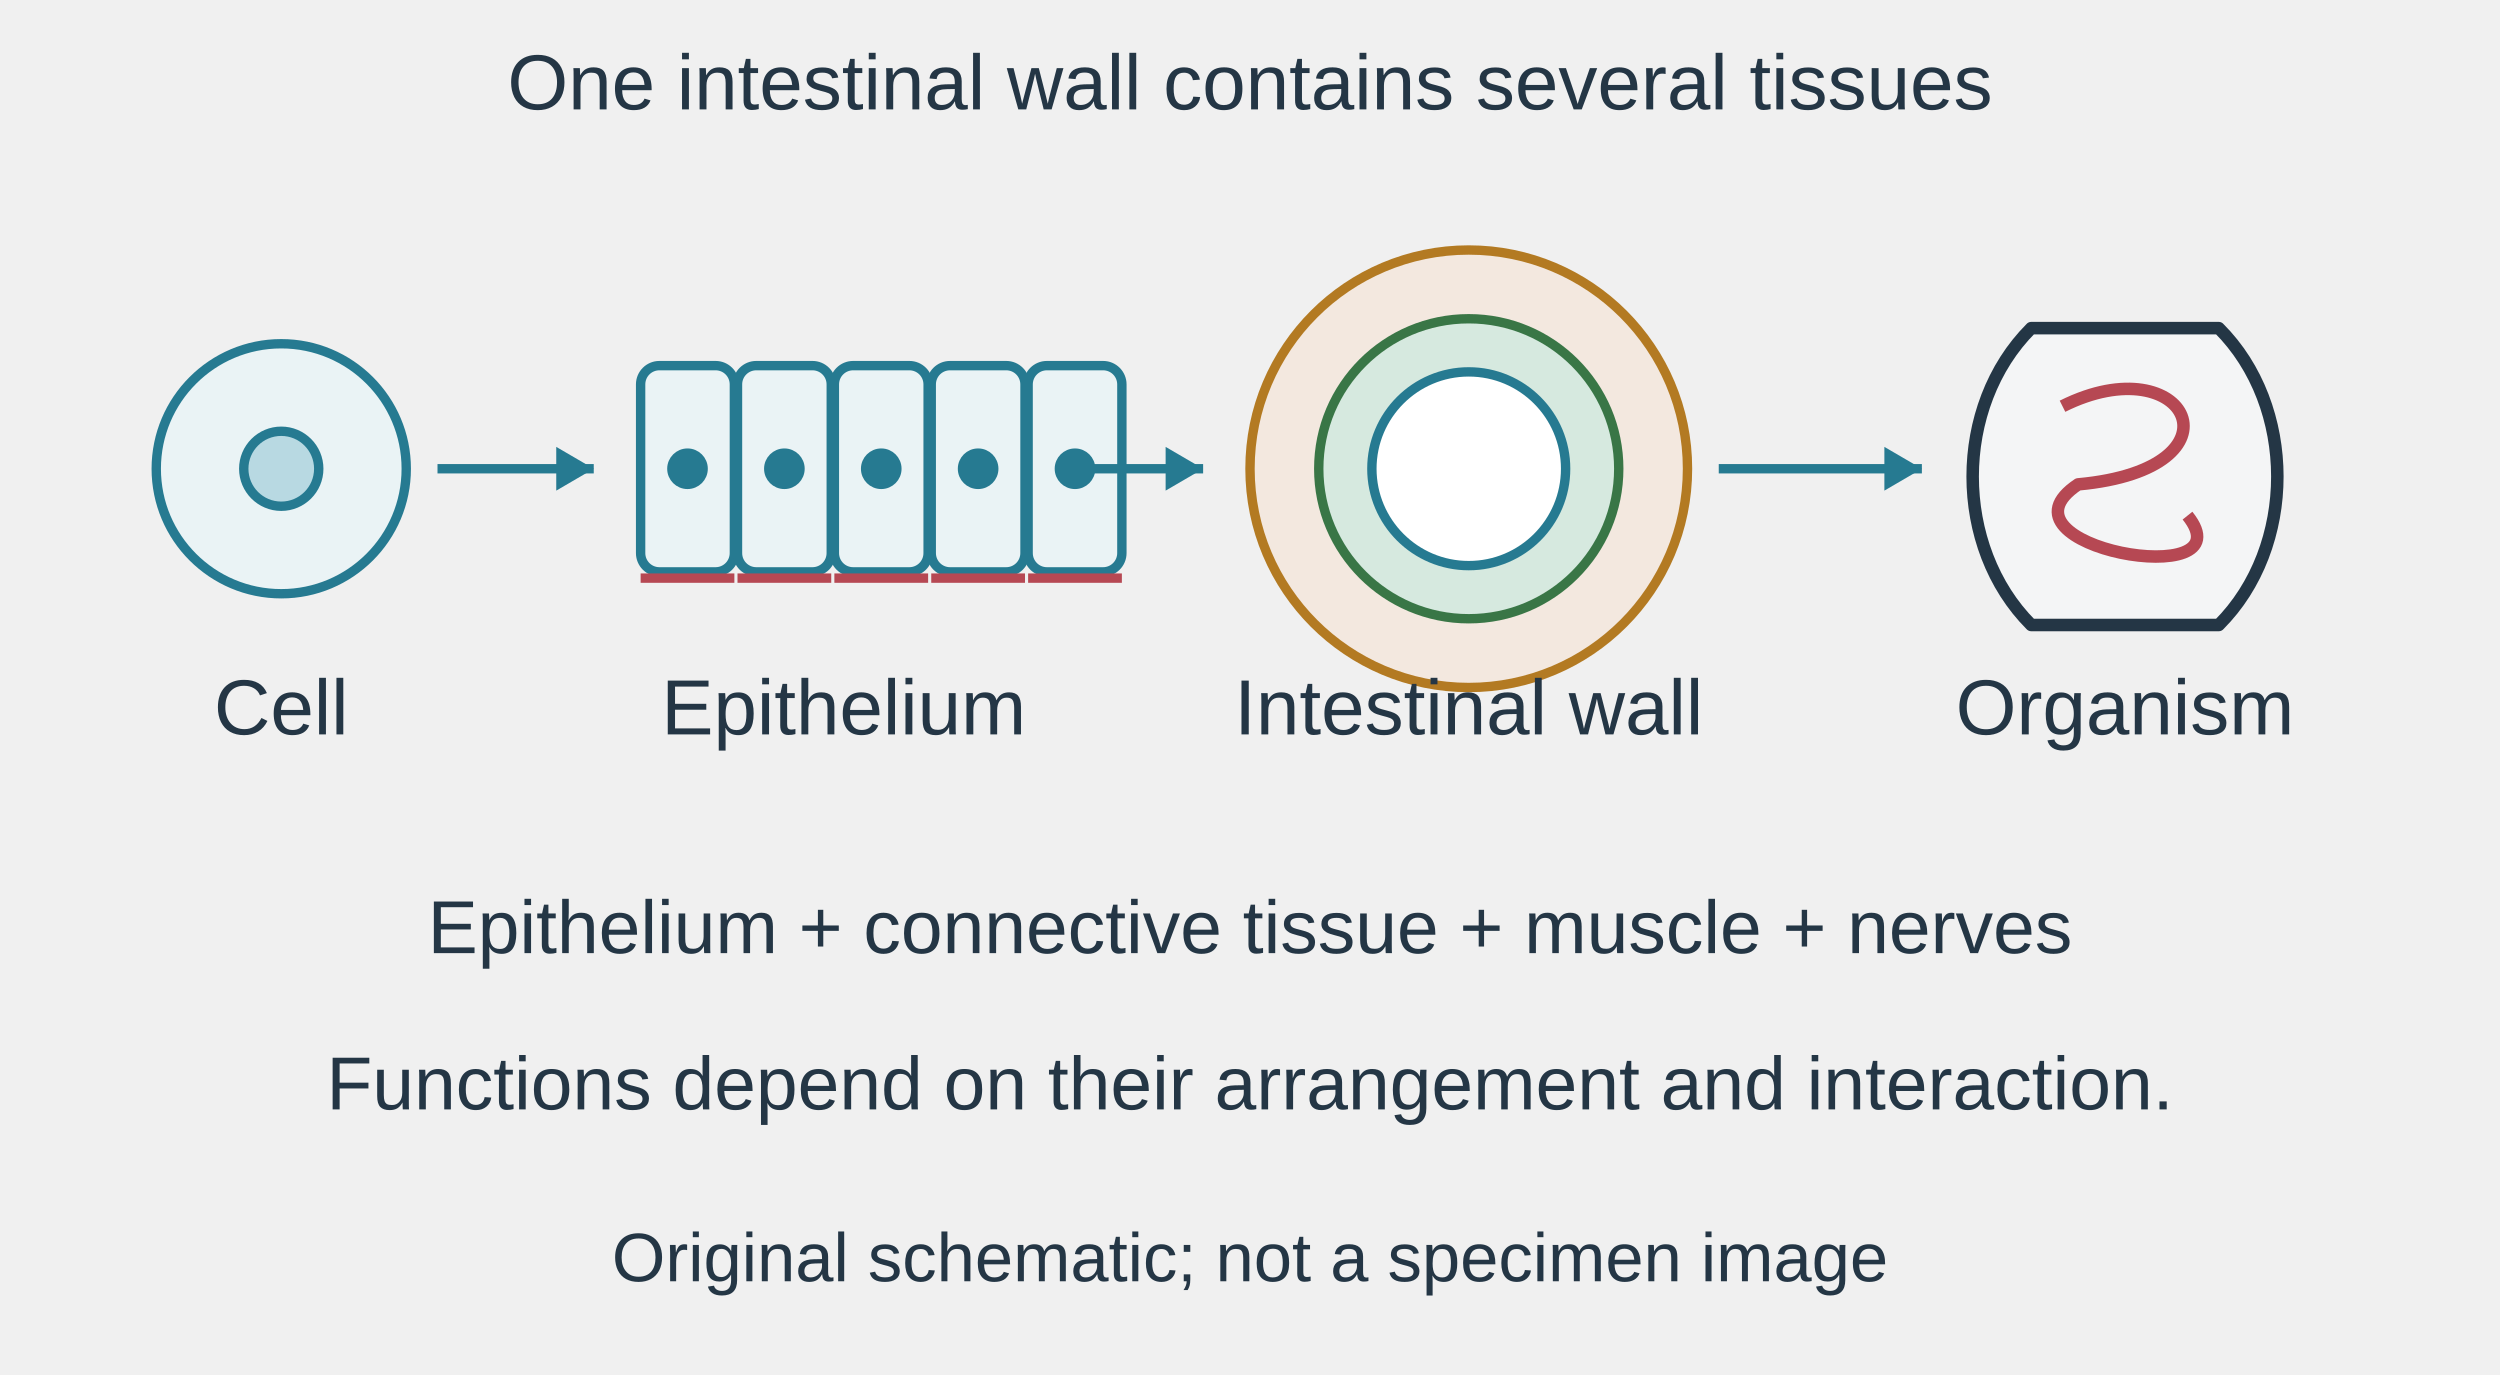
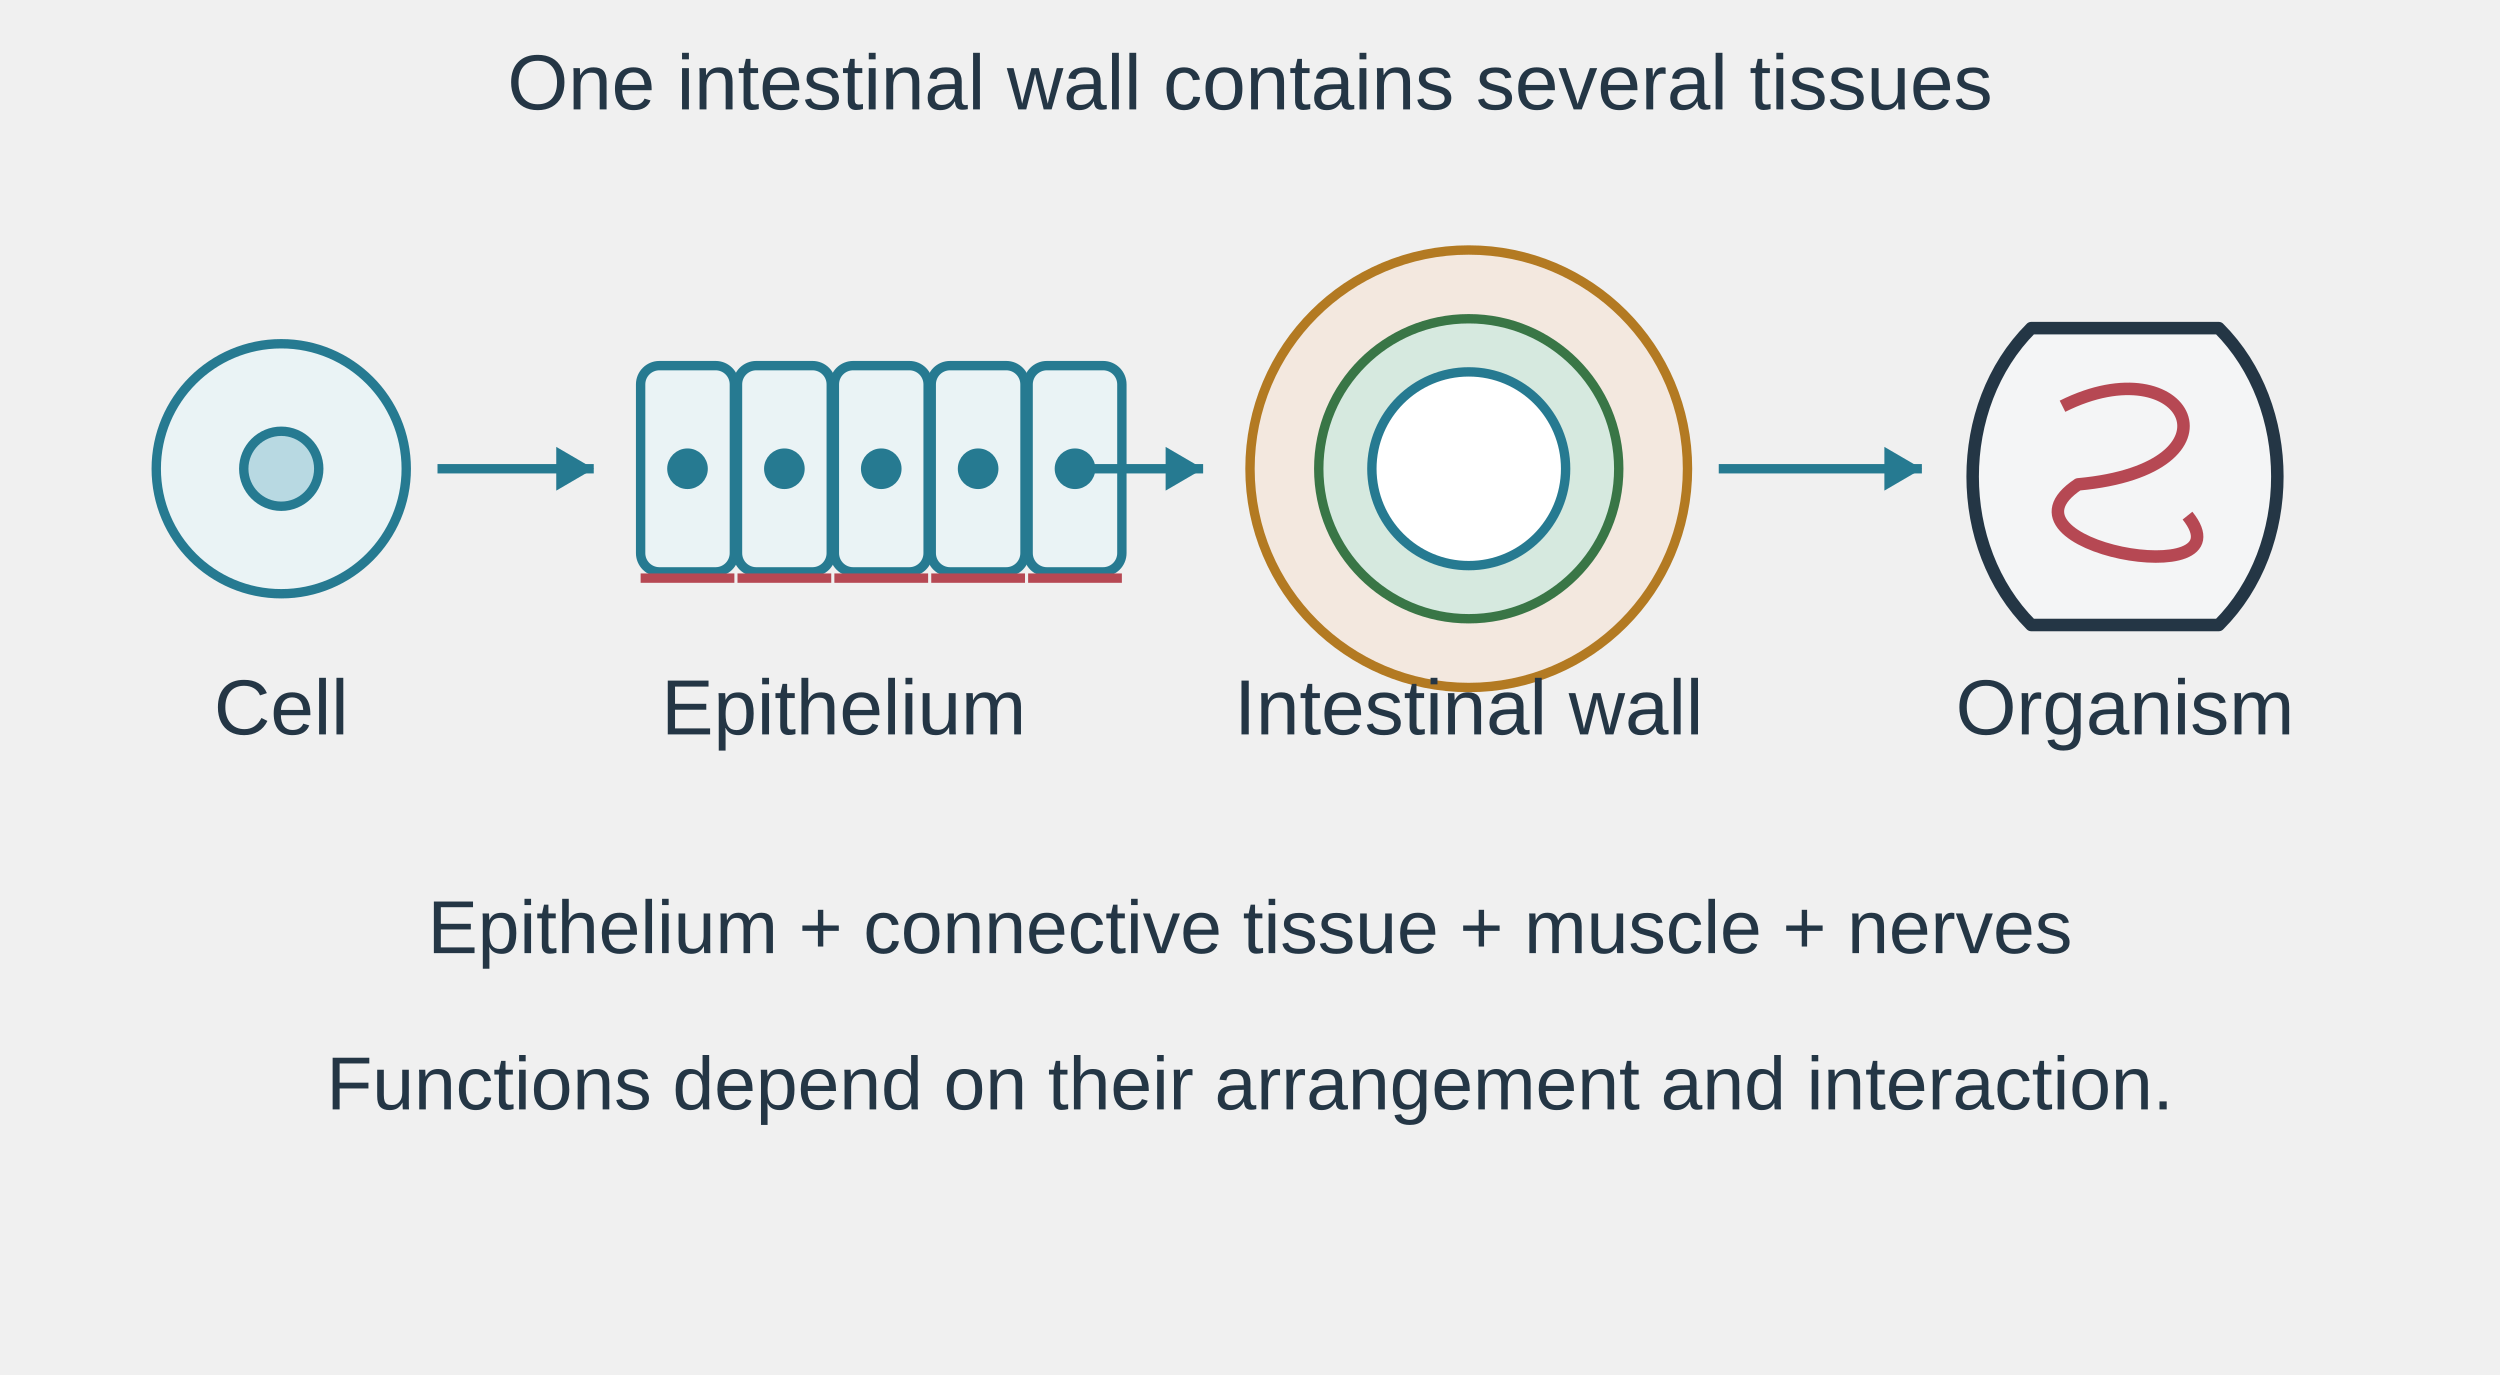
<svg xmlns="http://www.w3.org/2000/svg" viewBox="0 0 800 440" role="img" aria-labelledby="title desc">
  <g font-family="Arial, sans-serif">
    <text x="400" y="35" font-size="25" fill="#243645" text-anchor="middle">One intestinal wall contains several tissues</text>
    <circle cx="90" cy="150" r="40" fill="#eaf3f5" stroke="#267a91" stroke-width="3" />
    <circle cx="90" cy="150" r="12" fill="#b8d9e2" stroke="#267a91" stroke-width="3" />
    <text x="90" y="235" font-size="25" fill="#243645" text-anchor="middle">Cell</text>
    <rect x="205" y="117" width="30" height="66" rx="6" fill="#eaf3f5" stroke="#267a91" stroke-width="3" />
    <circle cx="220" cy="150" r="5" fill="#267a91" stroke="#267a91" stroke-width="3" />
    <line x1="205" y1="185" x2="235" y2="185" stroke="#b64853" stroke-width="3" stroke-dasharray="" />
    <rect x="236" y="117" width="30" height="66" rx="6" fill="#eaf3f5" stroke="#267a91" stroke-width="3" />
    <circle cx="251" cy="150" r="5" fill="#267a91" stroke="#267a91" stroke-width="3" />
    <line x1="236" y1="185" x2="266" y2="185" stroke="#b64853" stroke-width="3" stroke-dasharray="" />
    <rect x="267" y="117" width="30" height="66" rx="6" fill="#eaf3f5" stroke="#267a91" stroke-width="3" />
    <circle cx="282" cy="150" r="5" fill="#267a91" stroke="#267a91" stroke-width="3" />
    <line x1="267" y1="185" x2="297" y2="185" stroke="#b64853" stroke-width="3" stroke-dasharray="" />
    <rect x="298" y="117" width="30" height="66" rx="6" fill="#eaf3f5" stroke="#267a91" stroke-width="3" />
    <circle cx="313" cy="150" r="5" fill="#267a91" stroke="#267a91" stroke-width="3" />
    <line x1="298" y1="185" x2="328" y2="185" stroke="#b64853" stroke-width="3" stroke-dasharray="" />
    <rect x="329" y="117" width="30" height="66" rx="6" fill="#eaf3f5" stroke="#267a91" stroke-width="3" />
    <circle cx="344" cy="150" r="5" fill="#267a91" stroke="#267a91" stroke-width="3" />
    <line x1="329" y1="185" x2="359" y2="185" stroke="#b64853" stroke-width="3" stroke-dasharray="" />
    <text x="270" y="235" font-size="25" fill="#243645" text-anchor="middle">Epithelium</text>
    <line x1="140" y1="150" x2="190" y2="150" stroke="#267a91" stroke-width="3" stroke-dasharray="" />
    <path d="M 190 150 l -12 -7 l 0 14 Z" fill="#267a91" transform="rotate(0.0 190 150)" />
    <circle cx="470" cy="150" r="70" fill="#f3e8df" stroke="#b37a22" stroke-width="3" />
    <circle cx="470" cy="150" r="48" fill="#d6e9df" stroke="#397646" stroke-width="3" />
    <circle cx="470" cy="150" r="31" fill="white" stroke="#267a91" stroke-width="3" />
    <text x="470" y="235" font-size="25" fill="#243645" text-anchor="middle">Intestinal wall</text>
    <line x1="345" y1="150" x2="385" y2="150" stroke="#267a91" stroke-width="3" stroke-dasharray="" />
    <path d="M 385 150 l -12 -7 l 0 14 Z" fill="#267a91" transform="rotate(0.0 385 150)" />
    <path d="M650 105 C625 130 625 175 650 200 L710 200 C735 175 735 130 710 105 Z" fill="#f4f5f6" stroke="#243645" stroke-width="4" stroke-linejoin="round" />
    <path d="M660 130 C700 110 720 150 665 155 C635 175 720 190 700 165" fill="none" stroke="#b64853" stroke-width="4" stroke-linejoin="round" />
    <text x="680" y="235" font-size="25" fill="#243645" text-anchor="middle">Organism</text>
    <line x1="550" y1="150" x2="615" y2="150" stroke="#267a91" stroke-width="3" stroke-dasharray="" />
    <path d="M 615 150 l -12 -7 l 0 14 Z" fill="#267a91" transform="rotate(0.0 615 150)" />
    <text x="400" y="305" font-size="24" fill="#243645" text-anchor="middle">Epithelium + connective tissue + muscle + nerves</text>
    <text x="400" y="355" font-size="24" fill="#243645" text-anchor="middle">Functions depend on their arrangement and interaction.</text>
-     <text x="400" y="410" font-size="22" fill="#243645" text-anchor="middle">Original schematic; not a specimen image</text>
  </g>
</svg>
